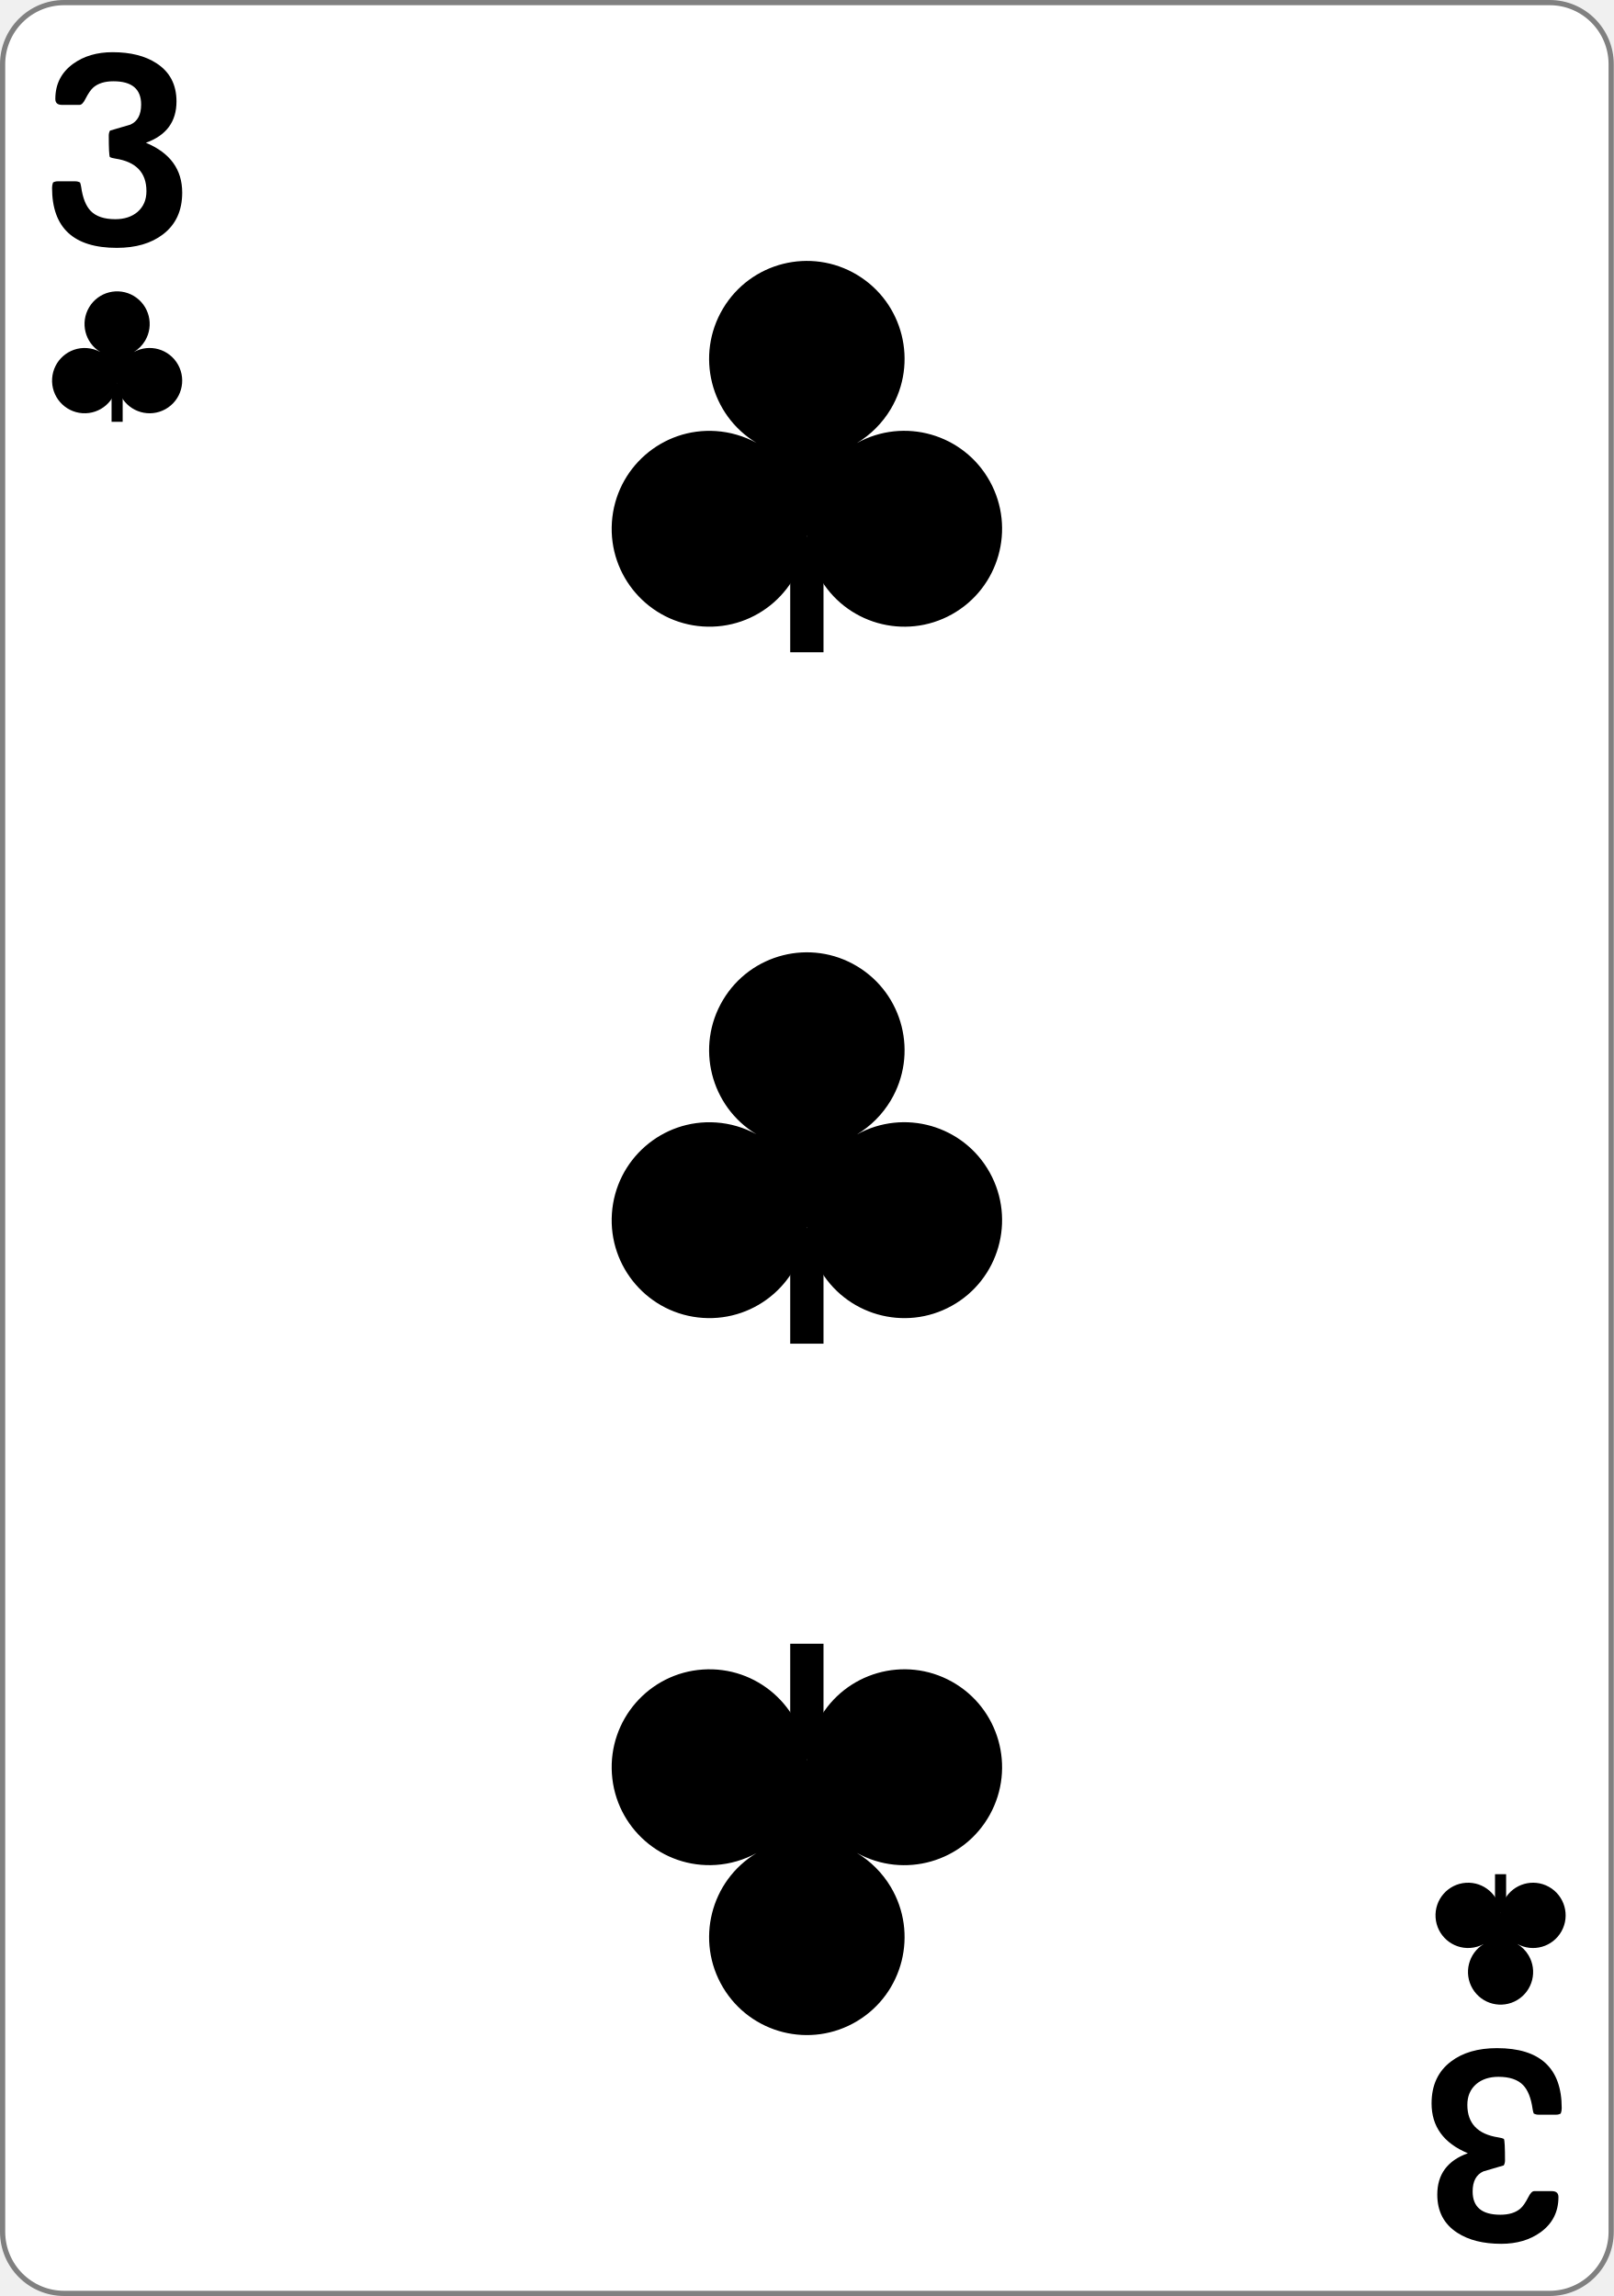
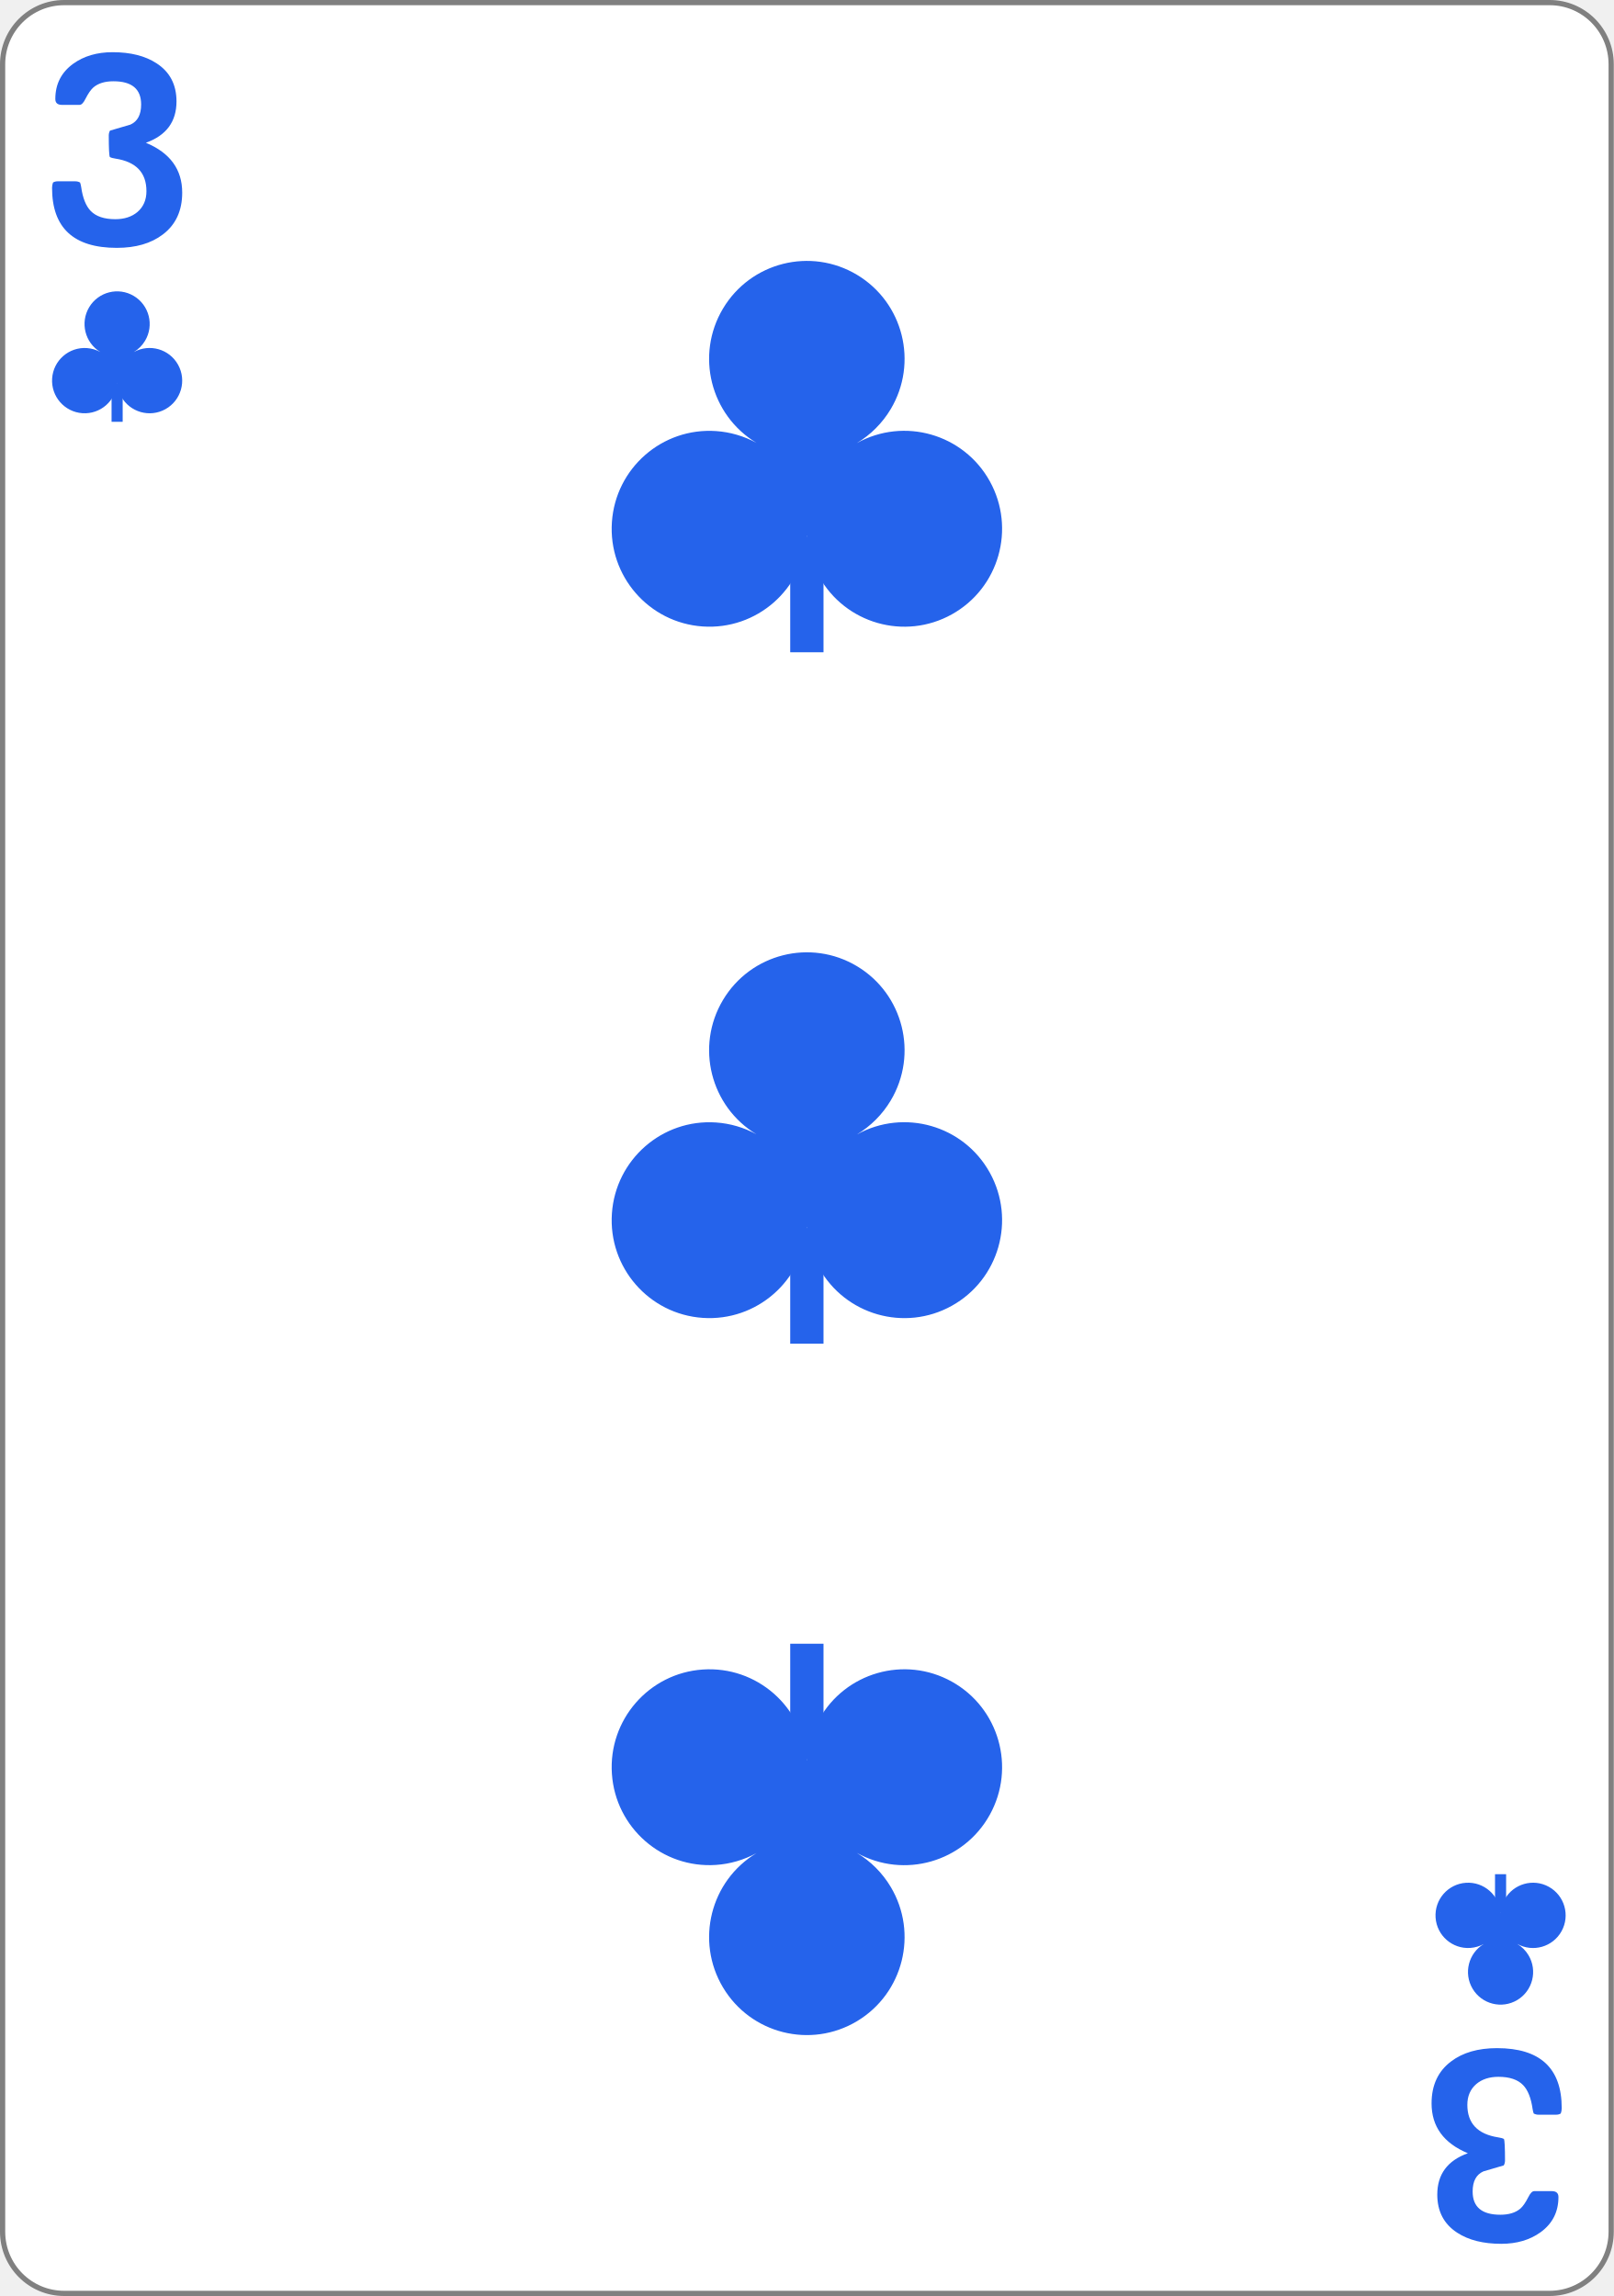
<svg xmlns="http://www.w3.org/2000/svg" width="234" height="333" id="svg2" version="1.1">
  <defs id="defs4" />
  <g id="layer1" transform="translate(4.7266483e-5,-719.3623)">
    <g id="g884">
      <rect rx="8.919" ry="8.946" y="719.74" x="0.378" height="332.244" width="233.244" id="rect4266" style="fill:#ffffff;fill-opacity:1;stroke:#808080;stroke-width:0.756;stroke-linecap:butt;stroke-linejoin:miter;stroke-miterlimit:4;stroke-dasharray:none;stroke-opacity:1" />
-       <g transform="matrix(0.07364902,0,0,0.07382326,-248.8277,933.6751)" id="g4233" style="fill:none;stroke:#000000;stroke-opacity:1" />
-       <g clip-path="none" style="fill:none;stroke:#000000;stroke-opacity:1" id="g4211" transform="matrix(0.07364902,0,0,0.07382326,-248.8277,933.6751)" />
-       <g transform="matrix(0.07364902,0,0,0.07382326,-248.8277,933.6751)" id="g4227" style="fill:none;stroke:#000000;stroke-opacity:1" />
+       <g transform="matrix(0.07364902,0,0,0.07382326,-248.8277,933.6751)" id="g4233" style="fill:none;stroke:#2563eb;stroke-opacity:1" />
+       <g clip-path="none" style="fill:none;stroke:#2563eb;stroke-opacity:1" id="g4211" transform="matrix(0.07364902,0,0,0.07382326,-248.8277,933.6751)" />
+       <g transform="matrix(0.07364902,0,0,0.07382326,-248.8277,933.6751)" id="g4227" style="fill:none;stroke:#2563eb;stroke-opacity:1" />
      <g transform="matrix(0.05661282,0,0,0.05676099,-21.66762,766.7259)" id="g5492-7">
-         <rect style="fill:#000000;fill-opacity:1;stroke:none" id="rect4124-6" width="85.256" height="295.685" x="2406.706" y="536.549" />
-         <path id="path3979-1-6-1" d="m 2917.856,395.129 c 67.135,120.805 23.601,273.145 -97.235,340.262 -120.836,67.117 -273.216,23.595 -340.35,-97.21 -17.88,-32.173 -28.44,-67.893 -30.889,-104.572 -9.342,137.921 -128.747,242.091 -266.662,232.714 -137.914,-9.378 -242.111,-128.752 -232.731,-266.631 9.38,-137.878 128.786,-242.049 266.7,-232.671 36.206,2.462 71.443,12.765 103.725,30.222 -118.192,-70.886 -156.875,-224.529 -85.945,-343.146 70.93,-118.617 224.613,-157.29 343.261,-86.378 118.647,70.912 157.33,224.555 86.4,343.171 -21.341,35.69 -51.243,65.5 -86.812,86.883 121.024,-66.97 273.404,-23.448 340.538,97.356 z" style="fill:#000000;fill-opacity:1;stroke:none" />
+         <rect style="fill:#2563eb;fill-opacity:1;stroke:none" id="rect4124-6" width="85.256" height="295.685" x="2406.706" y="536.549" />
+         <path id="path3979-1-6-1" d="m 2917.856,395.129 c 67.135,120.805 23.601,273.145 -97.235,340.262 -120.836,67.117 -273.216,23.595 -340.35,-97.21 -17.88,-32.173 -28.44,-67.893 -30.889,-104.572 -9.342,137.921 -128.747,242.091 -266.662,232.714 -137.914,-9.378 -242.111,-128.752 -232.731,-266.631 9.38,-137.878 128.786,-242.049 266.7,-232.671 36.206,2.462 71.443,12.765 103.725,30.222 -118.192,-70.886 -156.875,-224.529 -85.945,-343.146 70.93,-118.617 224.613,-157.29 343.261,-86.378 118.647,70.912 157.33,224.555 86.4,343.171 -21.341,35.69 -51.243,65.5 -86.812,86.883 121.024,-66.97 273.404,-23.448 340.538,97.356 z" style="fill:#2563eb;fill-opacity:1;stroke:none" />
      </g>
      <g transform="matrix(0.01887094,0,0,0.01892033,-29.23856,764.7921)" id="g5492-7-8-1">
-         <rect style="fill:#000000;fill-opacity:1;stroke:none" id="rect4124-6-9-7" width="85.256" height="295.685" x="2406.706" y="536.549" />
-         <path id="path3979-1-6-1-2-4" d="m 2917.856,395.129 c 67.135,120.805 23.601,273.145 -97.235,340.262 -120.836,67.117 -273.216,23.595 -340.35,-97.21 -17.88,-32.173 -28.44,-67.893 -30.889,-104.572 -9.342,137.921 -128.747,242.091 -266.662,232.714 -137.914,-9.378 -242.111,-128.752 -232.731,-266.631 9.38,-137.878 128.786,-242.049 266.7,-232.671 36.206,2.462 71.443,12.765 103.725,30.222 -118.192,-70.886 -156.875,-224.529 -85.945,-343.146 70.93,-118.617 224.613,-157.29 343.261,-86.378 118.647,70.912 157.33,224.555 86.4,343.171 -21.341,35.69 -51.243,65.5 -86.812,86.883 121.024,-66.97 273.404,-23.448 340.538,97.356 z" style="fill:#000000;fill-opacity:1;stroke:none" />
+         <rect style="fill:#2563eb;fill-opacity:1;stroke:none" id="rect4124-6-9-7" width="85.256" height="295.685" x="2406.706" y="536.549" />
+         <path id="path3979-1-6-1-2-4" d="m 2917.856,395.129 c 67.135,120.805 23.601,273.145 -97.235,340.262 -120.836,67.117 -273.216,23.595 -340.35,-97.21 -17.88,-32.173 -28.44,-67.893 -30.889,-104.572 -9.342,137.921 -128.747,242.091 -266.662,232.714 -137.914,-9.378 -242.111,-128.752 -232.731,-266.631 9.38,-137.878 128.786,-242.049 266.7,-232.671 36.206,2.462 71.443,12.765 103.725,30.222 -118.192,-70.886 -156.875,-224.529 -85.945,-343.146 70.93,-118.617 224.613,-157.29 343.261,-86.378 118.647,70.912 157.33,224.555 86.4,343.171 -21.341,35.69 -51.243,65.5 -86.812,86.883 121.024,-66.97 273.404,-23.448 340.538,97.356 z" style="fill:#2563eb;fill-opacity:1;stroke:none" />
      </g>
      <g transform="matrix(0.01887104,0,0,-0.01892033,171.3633,1006.932)" id="g5492-7-8-8-4">
-         <rect style="fill:#000000;fill-opacity:1;stroke:none" id="rect4124-6-9-8-8" width="85.256" height="295.685" x="2406.706" y="536.549" />
-         <path id="path3979-1-6-1-2-2-8" d="m 2917.856,395.129 c 67.135,120.805 23.601,273.145 -97.235,340.262 -120.836,67.117 -273.216,23.595 -340.35,-97.21 -17.88,-32.173 -28.44,-67.893 -30.889,-104.572 -9.342,137.921 -128.747,242.091 -266.662,232.714 -137.914,-9.378 -242.111,-128.752 -232.731,-266.631 9.38,-137.878 128.786,-242.049 266.7,-232.671 36.206,2.462 71.443,12.765 103.725,30.222 -118.192,-70.886 -156.875,-224.529 -85.945,-343.146 70.93,-118.617 224.613,-157.29 343.261,-86.378 118.647,70.912 157.33,224.555 86.4,343.171 -21.341,35.69 -51.243,65.5 -86.812,86.883 121.024,-66.97 273.404,-23.448 340.538,97.356 z" style="fill:#000000;fill-opacity:1;stroke:none" />
+         <rect style="fill:#2563eb;fill-opacity:1;stroke:none" id="rect4124-6-9-8-8" width="85.256" height="295.685" x="2406.706" y="536.549" />
+         <path id="path3979-1-6-1-2-2-8" d="m 2917.856,395.129 c 67.135,120.805 23.601,273.145 -97.235,340.262 -120.836,67.117 -273.216,23.595 -340.35,-97.21 -17.88,-32.173 -28.44,-67.893 -30.889,-104.572 -9.342,137.921 -128.747,242.091 -266.662,232.714 -137.914,-9.378 -242.111,-128.752 -232.731,-266.631 9.38,-137.878 128.786,-242.049 266.7,-232.671 36.206,2.462 71.443,12.765 103.725,30.222 -118.192,-70.886 -156.875,-224.529 -85.945,-343.146 70.93,-118.617 224.613,-157.29 343.261,-86.378 118.647,70.912 157.33,224.555 86.4,343.171 -21.341,35.69 -51.243,65.5 -86.812,86.883 121.024,-66.97 273.404,-23.448 340.538,97.356 z" style="fill:#2563eb;fill-opacity:1;stroke:none" />
      </g>
      <g transform="matrix(0.05661282,0,0,0.05676099,-21.66762,867.0045)" id="g5492-7-7">
-         <rect style="fill:#000000;fill-opacity:1;stroke:none" id="rect4124-6-6" width="85.256" height="295.685" x="2406.706" y="536.549" />
-         <path id="path3979-1-6-1-1" d="m 2917.856,395.129 c 67.135,120.805 23.601,273.145 -97.235,340.262 -120.836,67.117 -273.216,23.595 -340.35,-97.21 -17.88,-32.173 -28.44,-67.893 -30.889,-104.572 -9.342,137.921 -128.747,242.091 -266.662,232.714 -137.914,-9.378 -242.111,-128.752 -232.731,-266.631 9.38,-137.878 128.786,-242.049 266.7,-232.671 36.206,2.462 71.443,12.765 103.725,30.222 -118.192,-70.886 -156.875,-224.529 -85.945,-343.146 70.93,-118.617 224.613,-157.29 343.261,-86.378 118.647,70.912 157.33,224.555 86.4,343.171 -21.341,35.69 -51.243,65.5 -86.812,86.883 121.024,-66.97 273.404,-23.448 340.538,97.356 z" style="fill:#000000;fill-opacity:1;stroke:none" />
+         <rect style="fill:#2563eb;fill-opacity:1;stroke:none" id="rect4124-6-6" width="85.256" height="295.685" x="2406.706" y="536.549" />
+         <path id="path3979-1-6-1-1" d="m 2917.856,395.129 c 67.135,120.805 23.601,273.145 -97.235,340.262 -120.836,67.117 -273.216,23.595 -340.35,-97.21 -17.88,-32.173 -28.44,-67.893 -30.889,-104.572 -9.342,137.921 -128.747,242.091 -266.662,232.714 -137.914,-9.378 -242.111,-128.752 -232.731,-266.631 9.38,-137.878 128.786,-242.049 266.7,-232.671 36.206,2.462 71.443,12.765 103.725,30.222 -118.192,-70.886 -156.875,-224.529 -85.945,-343.146 70.93,-118.617 224.613,-157.29 343.261,-86.378 118.647,70.912 157.33,224.555 86.4,343.171 -21.341,35.69 -51.243,65.5 -86.812,86.883 121.024,-66.97 273.404,-23.448 340.538,97.356 z" style="fill:#2563eb;fill-opacity:1;stroke:none" />
      </g>
      <g transform="matrix(0.05661282,0,0,-0.05676099,-21.66762,1004.998)" id="g5492-7-5-2-6">
-         <rect style="fill:#000000;fill-opacity:1;stroke:none" id="rect4124-6-51-2-8" width="85.256" height="295.685" x="2406.706" y="536.549" />
-         <path id="path3979-1-6-1-7-1-5" d="m 2917.856,395.129 c 67.135,120.805 23.601,273.145 -97.235,340.262 -120.836,67.117 -273.216,23.595 -340.35,-97.21 -17.88,-32.173 -28.44,-67.893 -30.889,-104.572 -9.342,137.921 -128.747,242.091 -266.662,232.714 -137.914,-9.378 -242.111,-128.752 -232.731,-266.631 9.38,-137.878 128.786,-242.049 266.7,-232.671 36.206,2.462 71.443,12.765 103.725,30.222 -118.192,-70.886 -156.875,-224.529 -85.945,-343.146 70.93,-118.617 224.613,-157.29 343.261,-86.378 118.647,70.912 157.33,224.555 86.4,343.171 -21.341,35.69 -51.243,65.5 -86.812,86.883 121.024,-66.97 273.404,-23.448 340.538,97.356 z" style="fill:#000000;fill-opacity:1;stroke:none" />
+         <rect style="fill:#2563eb;fill-opacity:1;stroke:none" id="rect4124-6-51-2-8" width="85.256" height="295.685" x="2406.706" y="536.549" />
+         <path id="path3979-1-6-1-7-1-5" d="m 2917.856,395.129 c 67.135,120.805 23.601,273.145 -97.235,340.262 -120.836,67.117 -273.216,23.595 -340.35,-97.21 -17.88,-32.173 -28.44,-67.893 -30.889,-104.572 -9.342,137.921 -128.747,242.091 -266.662,232.714 -137.914,-9.378 -242.111,-128.752 -232.731,-266.631 9.38,-137.878 128.786,-242.049 266.7,-232.671 36.206,2.462 71.443,12.765 103.725,30.222 -118.192,-70.886 -156.875,-224.529 -85.945,-343.146 70.93,-118.617 224.613,-157.29 343.261,-86.378 118.647,70.912 157.33,224.555 86.4,343.171 -21.341,35.69 -51.243,65.5 -86.812,86.883 121.024,-66.97 273.404,-23.448 340.538,97.356 z" style="fill:#2563eb;fill-opacity:1;stroke:none" />
      </g>
-       <g id="text3755-0" style="font-style:normal;font-variant:normal;font-weight:bold;font-stretch:normal;font-size:3.779px;line-height:0%;font-family:'Levenim MT';-inkscape-font-specification:'Sans Bold';letter-spacing:0px;word-spacing:0px;fill:#000000;fill-opacity:1;stroke:none;stroke-width:0.315" transform="scale(1.009588,0.990503)" aria-label="3">
+       <g id="text3755-0" style="font-style:normal;font-variant:normal;font-weight:bold;font-stretch:normal;font-size:3.779px;line-height:0%;font-family:'Levenim MT';-inkscape-font-specification:'Sans Bold';letter-spacing:0px;word-spacing:0px;fill:#2563eb;fill-opacity:1;stroke:none;stroke-width:0.315" transform="scale(1.009588,0.990503)" aria-label="3">
        <path id="path902" style="font-size:40.001px;line-height:1.25;stroke-width:0.315" d="m 26.169,754.467 q 0,3.984 -2.793,6.133 -2.52,1.953 -6.602,1.953 -9.297,0 -9.297,-8.789 0,-0.41 0.137,-0.781 0.293,-0.176 0.664,-0.176 H 10.817 q 0.371,0 0.684,0.176 0.098,0.273 0.156,0.645 0.332,2.422 1.367,3.516 1.152,1.211 3.535,1.211 1.953,0 3.184,-1.055 1.289,-1.133 1.289,-3.047 0,-4.063 -4.434,-4.766 -0.547,-0.078 -0.82,-0.234 -0.156,-0.313 -0.156,-3.164 0,-0.371 0.176,-0.703 1.465,-0.43 2.93,-0.879 1.543,-0.703 1.543,-2.949 0,-3.398 -3.984,-3.398 -1.836,0 -2.871,0.898 -0.547,0.488 -1.133,1.66 -0.43,0.898 -0.859,0.898 H 8.903 q -0.957,0 -0.957,-0.859 0,-3.262 2.559,-5.156 2.305,-1.699 5.664,-1.699 3.867,0 6.309,1.621 2.871,1.895 2.871,5.586 0,4.453 -4.395,6.055 5.215,2.207 5.215,7.305 z" />
      </g>
-       <g id="text3755-2-2" style="font-style:normal;font-variant:normal;font-weight:bold;font-stretch:normal;font-size:3.779px;line-height:0%;font-family:'Levenim MT';-inkscape-font-specification:'Sans Bold';letter-spacing:0px;word-spacing:0px;fill:#000000;fill-opacity:1;stroke:none;stroke-width:0.315" transform="scale(-1.009588,-0.990503)" aria-label="3">
+       <g id="text3755-2-2" style="font-style:normal;font-variant:normal;font-weight:bold;font-stretch:normal;font-size:3.779px;line-height:0%;font-family:'Levenim MT';-inkscape-font-specification:'Sans Bold';letter-spacing:0px;word-spacing:0px;fill:#2563eb;fill-opacity:1;stroke:none;stroke-width:0.315" transform="scale(-1.009588,-0.990503)" aria-label="3">
        <path id="path905" style="font-size:40.001px;line-height:1.25;stroke-width:0.315" d="m -205.609,-1034.245 q 0,3.984 -2.793,6.133 -2.52,1.953 -6.602,1.953 -9.297,0 -9.297,-8.789 0,-0.41 0.137,-0.781 0.293,-0.176 0.664,-0.176 h 2.539 q 0.371,0 0.684,0.176 0.098,0.273 0.156,0.644 0.332,2.422 1.367,3.516 1.152,1.211 3.535,1.211 1.953,0 3.184,-1.055 1.289,-1.133 1.289,-3.047 0,-4.063 -4.434,-4.766 -0.547,-0.078 -0.82,-0.234 -0.156,-0.312 -0.156,-3.164 0,-0.371 0.176,-0.703 1.465,-0.43 2.93,-0.879 1.543,-0.703 1.543,-2.949 0,-3.398 -3.984,-3.398 -1.836,0 -2.871,0.898 -0.547,0.488 -1.133,1.66 -0.43,0.898 -0.859,0.898 h -2.52 q -0.957,0 -0.957,-0.859 0,-3.262 2.559,-5.156 2.305,-1.699 5.664,-1.699 3.867,0 6.309,1.621 2.871,1.895 2.871,5.586 0,4.453 -4.395,6.055 5.215,2.207 5.215,7.305 z" />
      </g>
    </g>
  </g>
</svg>
